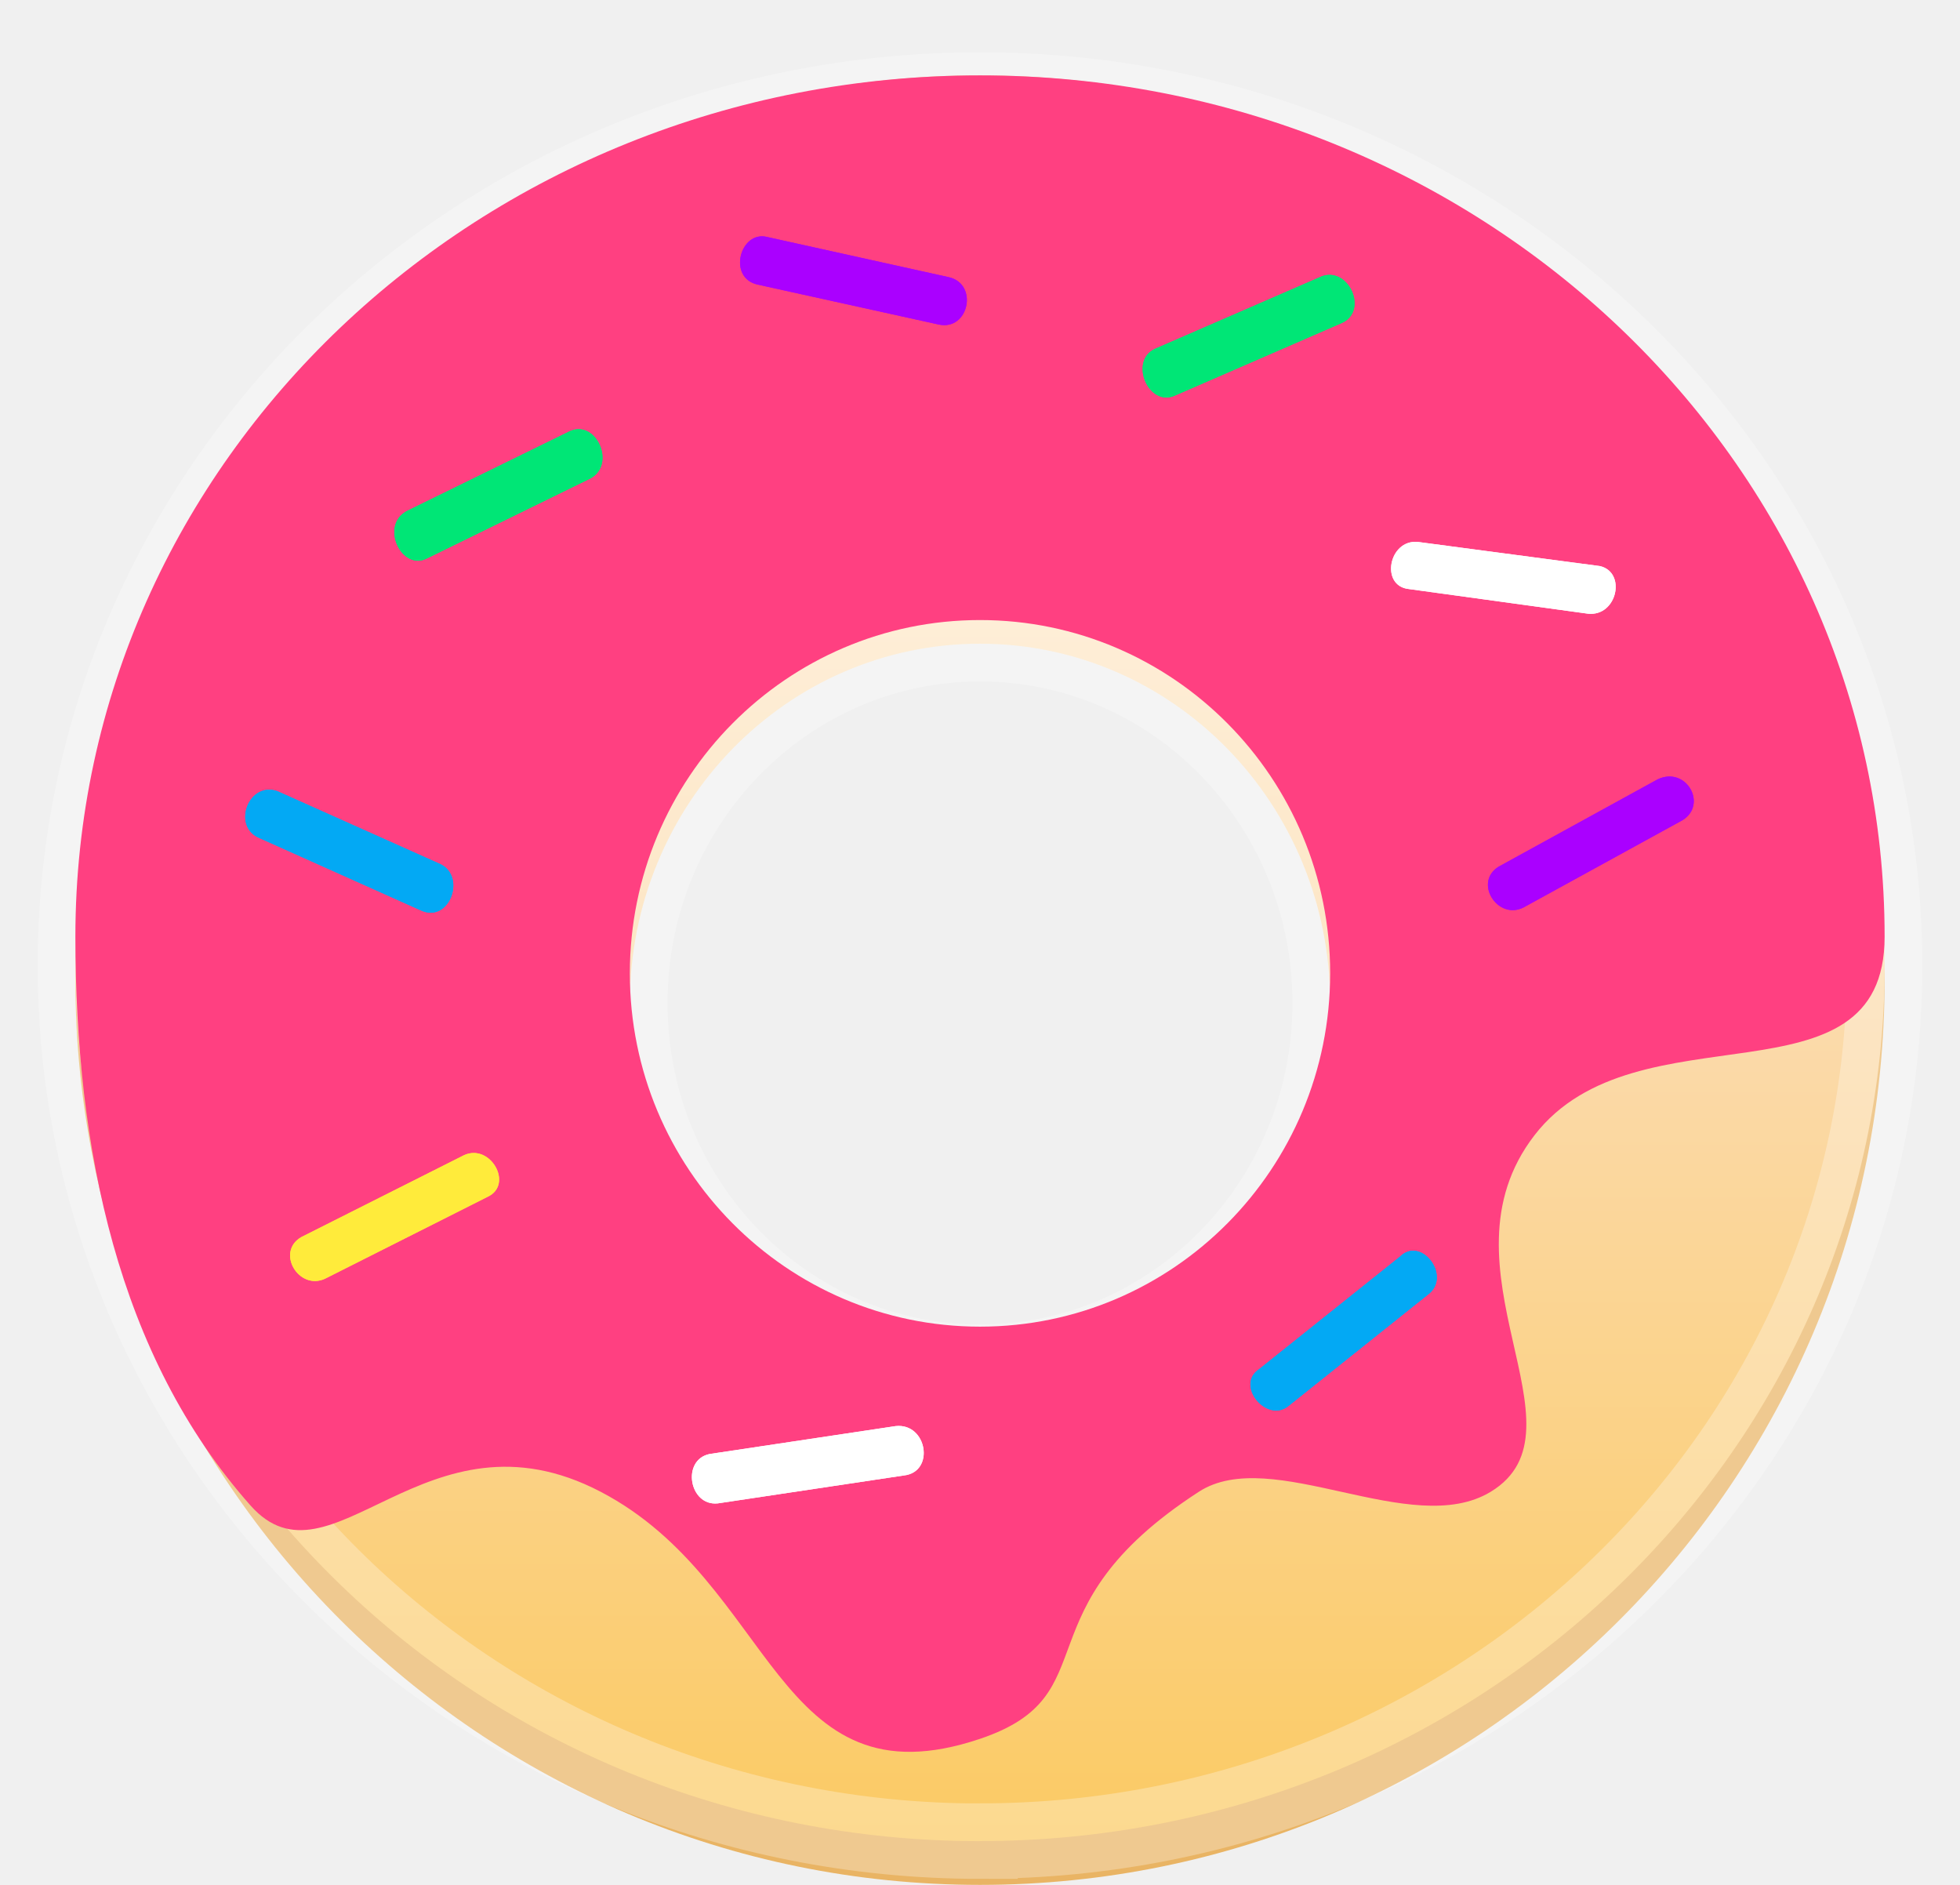
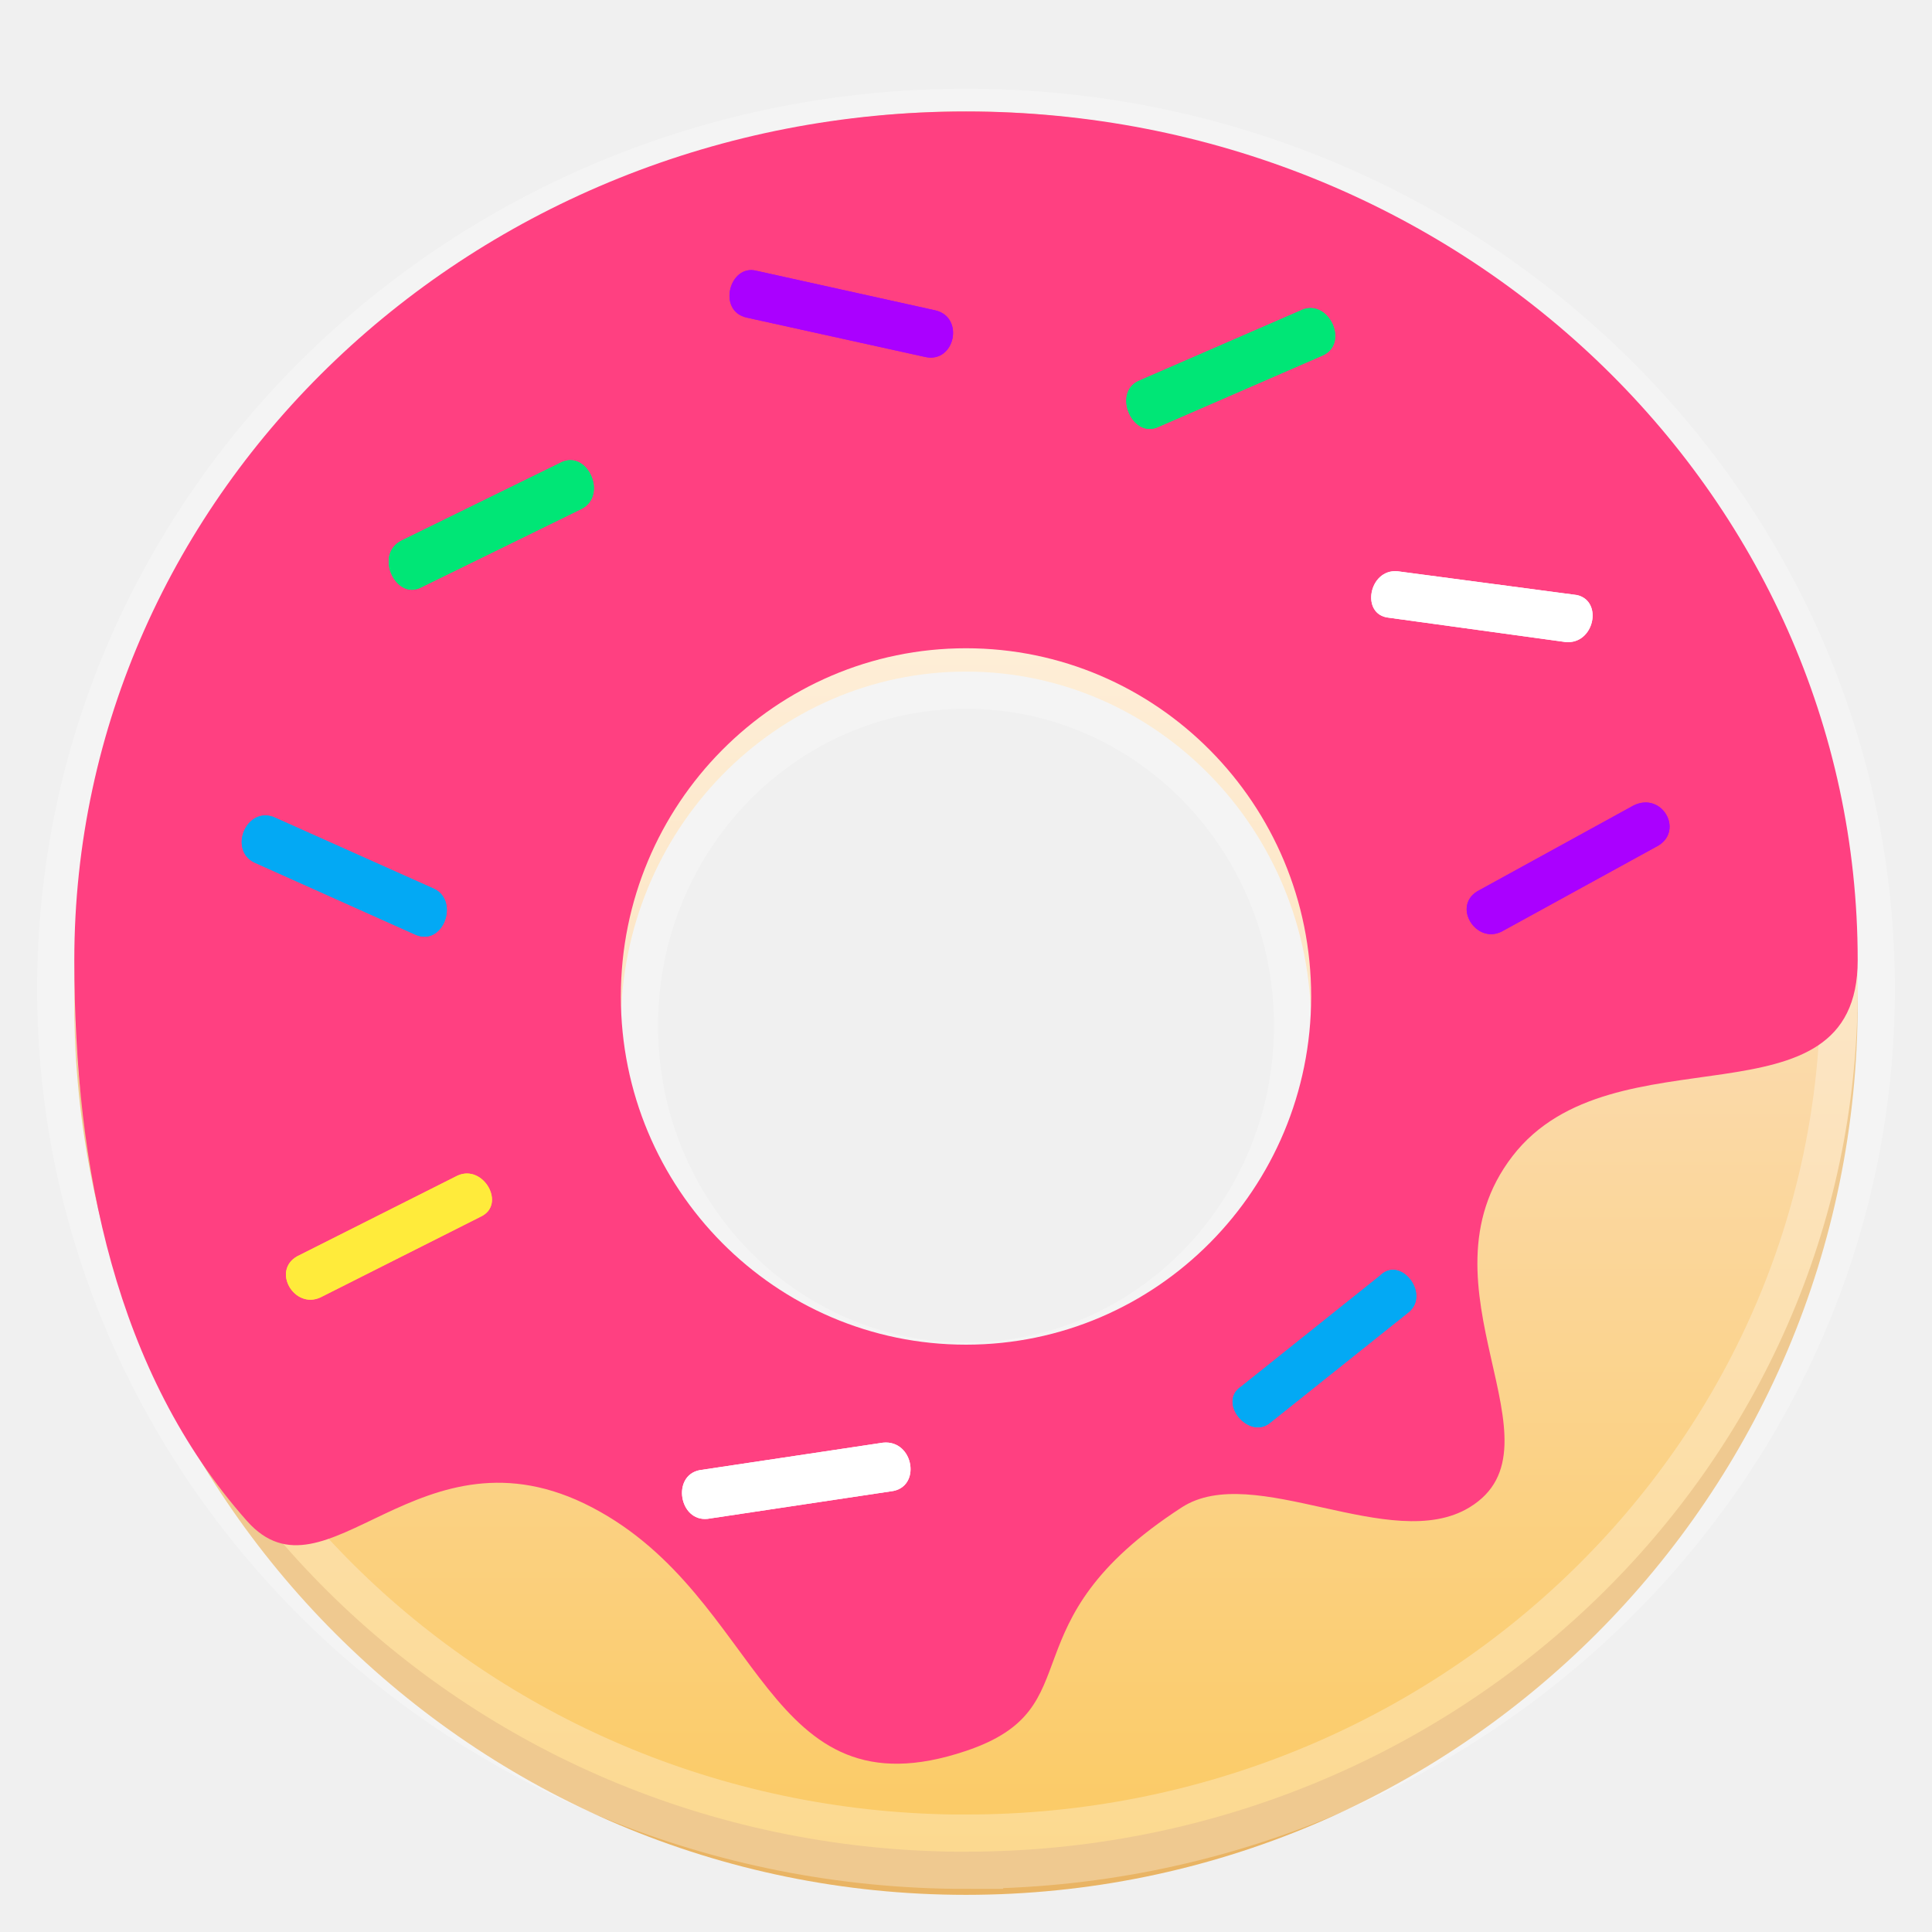
- <svg xmlns="http://www.w3.org/2000/svg" xmlns:xlink="http://www.w3.org/1999/xlink" width="26" height="25" viewBox="0 0 26 25">
+ <svg xmlns="http://www.w3.org/2000/svg" xmlns:xlink="http://www.w3.org/1999/xlink" width="26" height="26" viewBox="0 0 26 25">
  <defs>
    <linearGradient id="a" x1="50%" x2="50%" y1="0%" y2="100%">
      <stop offset="0%" stop-color="#FFF8EE" />
      <stop offset="55.675%" stop-color="#FBD9A7" />
      <stop offset="100%" stop-color="#FBCA63" />
    </linearGradient>
    <path id="b" d="M12 22.063c-2.726.917-2.71-2.064-5.032-3.277-2.323-1.214-3.577 1.386-4.645.182C.559 16.979 0 14.228 0 11.422 0 5.114 5.373 0 12 0s12 5.114 12 11.422c0 2.332-3.29.879-4.645 2.636-1.355 1.757.774 3.905-.58 4.728-1.051.638-2.904-.628-3.872 0-2.422 1.57-1.161 2.691-2.903 3.277zm0-5.467c2.565 0 4.645-2.098 4.645-4.686S14.565 7.224 12 7.224c-2.565 0-4.645 2.098-4.645 4.686s2.08 4.686 4.645 4.686z" />
    <filter id="c" width="112.5%" height="113.5%" x="-6.3%" y="-6.7%" filterUnits="objectBoundingBox">
      <feGaussianBlur in="SourceAlpha" result="shadowBlurInner1" stdDeviation="1" />
      <feOffset dy="-1" in="shadowBlurInner1" result="shadowOffsetInner1" />
      <feComposite in="shadowOffsetInner1" in2="SourceAlpha" k2="-1" k3="1" operator="arithmetic" result="shadowInnerInner1" />
      <feColorMatrix in="shadowInnerInner1" values="0 0 0 0 1 0 0 0 0 1 0 0 0 0 1 0 0 0 0.256 0" />
    </filter>
  </defs>
  <g fill="none" fill-rule="evenodd">
    <path fill="#E9B464" d="M1.003 12.751L1 13c0 6.627 5.373 12 12 12s12-5.373 12-12c0-.083 0-.166-.003-.249-.132 6.145-5.453 11.088-11.997 11.088S1.135 18.896 1.003 12.75zm3.599-8.322A11.961 11.961 0 0 1 13 1c3.27 0 6.234 1.308 8.398 3.429C19.234 2.427 16.27 1.194 13 1.194c-3.27 0-6.234 1.233-8.398 3.235z" />
    <path fill="url(#a)" stroke="#FFF" stroke-opacity=".283" d="M12 23.42c-6.627 0-12-5.2-12-11.614C0 5.393 5.373.194 12 .194s12 5.199 12 11.612c0 6.414-5.373 11.613-12 11.613zm0-6.353c2.565 0 4.645-2.133 4.645-4.764 0-2.632-2.08-4.765-4.645-4.765-2.565 0-4.645 2.133-4.645 4.765 0 2.631 2.08 4.764 4.645 4.764z" transform="translate(1 1)" />
    <g transform="translate(1 1)">
      <use fill="#FF4081" xlink:href="#b" />
    </g>
    <path id="1" fill="#03A9F4" fill-rule="nonzero" x="" d="M18.961 17.156l-1.865 1.489c-.286.243-.72-.273-.391-.487l1.864-1.489c.28-.28.679.244.392.487" />
    <path id="2" fill="#FFF" fill-rule="nonzero" d="M21.067 8.14l-2.376-.327c-.387-.038-.27-.663.118-.625l2.413.32c.356.08.232.67-.155.632" />
    <path id="3" fill="#FFEB3B" fill-rule="nonzero" d="M6.468 15.874L4.312 16.96c-.35.162-.658-.357-.313-.553l2.156-1.085c.35-.162.663.39.313.552" />
    <path id="4" fill="#A0F" fill-rule="nonzero" d="M12.451 4.304l-2.403-.53c-.401-.09-.23-.724.132-.63l2.404.532c.4.088.268.717-.133.628" />
    <path id="5" fill="#03A9F4" fill-rule="nonzero" d="M5.587 12.077l-2.169-.972c-.337-.169-.112-.742.26-.612l2.17.971c.337.17.113.78-.261.613" />
    <path id="6" fill="#A0F" fill-rule="nonzero" d="M22.32 10.878l-2.11 1.158c-.343.174-.667-.333-.33-.541l2.109-1.158c.38-.18.667.333.331.541" />
    <path id="7" fill="#FFF" fill-rule="nonzero" d="M11.988 19.57l-2.466.37c-.382.04-.485-.579-.108-.655l2.467-.37c.419-.045.526.611.107.655" />
    <path id="8" fill="#00E676" fill-rule="nonzero" d="M17.802 4.283l-2.217.964c-.351.158-.613-.463-.262-.621l2.218-.964c.355-.12.612.463.261.621M7.831 6.346L5.667 7.405c-.341.18-.638-.446-.26-.632L7.57 5.714c.349-.14.602.452.261.632" />
    <use xlink:href="#1" />
    <use xlink:href="#2" />
    <use xlink:href="#3" />
    <use xlink:href="#4" />
    <use xlink:href="#5" />
    <use xlink:href="#6" />
    <use xlink:href="#7" />
    <use xlink:href="#8" />
  </g>
</svg>
